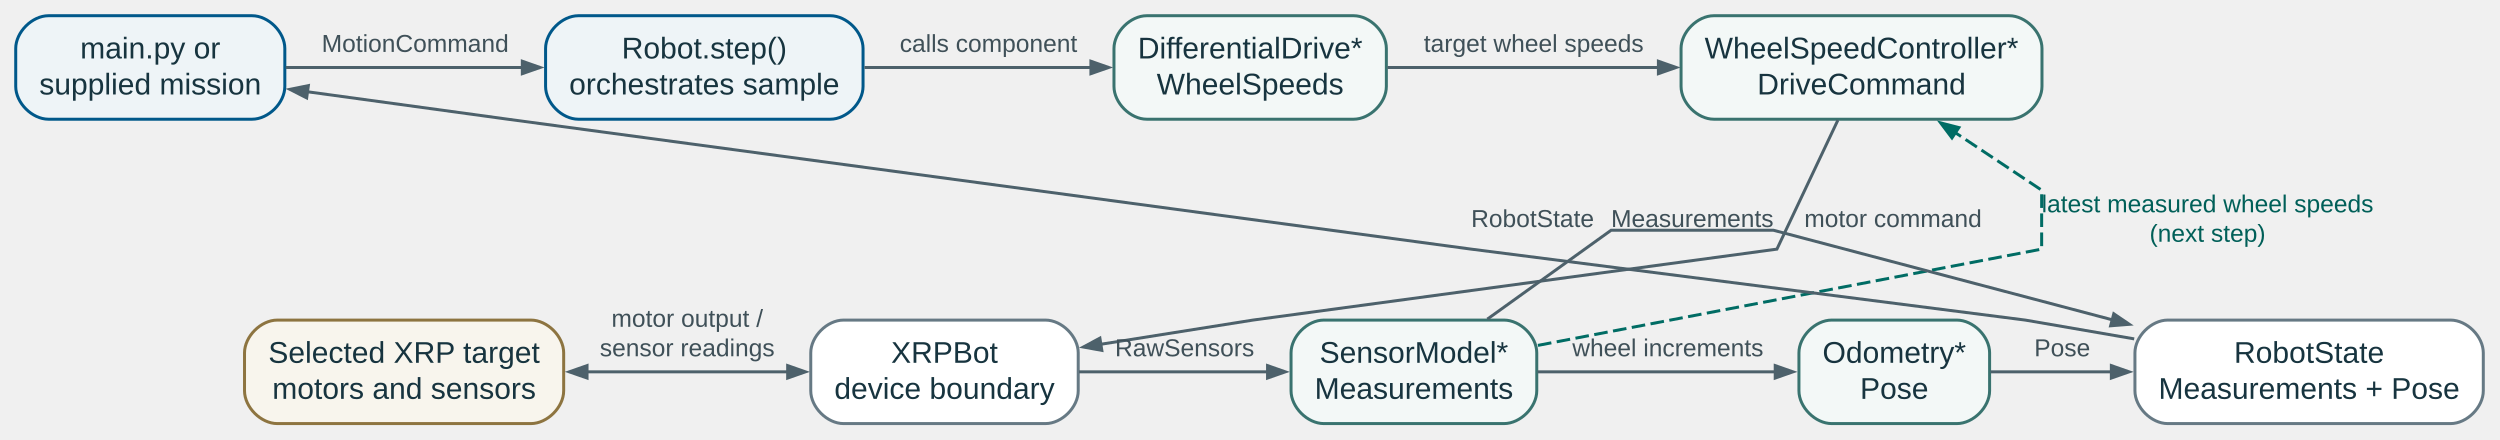
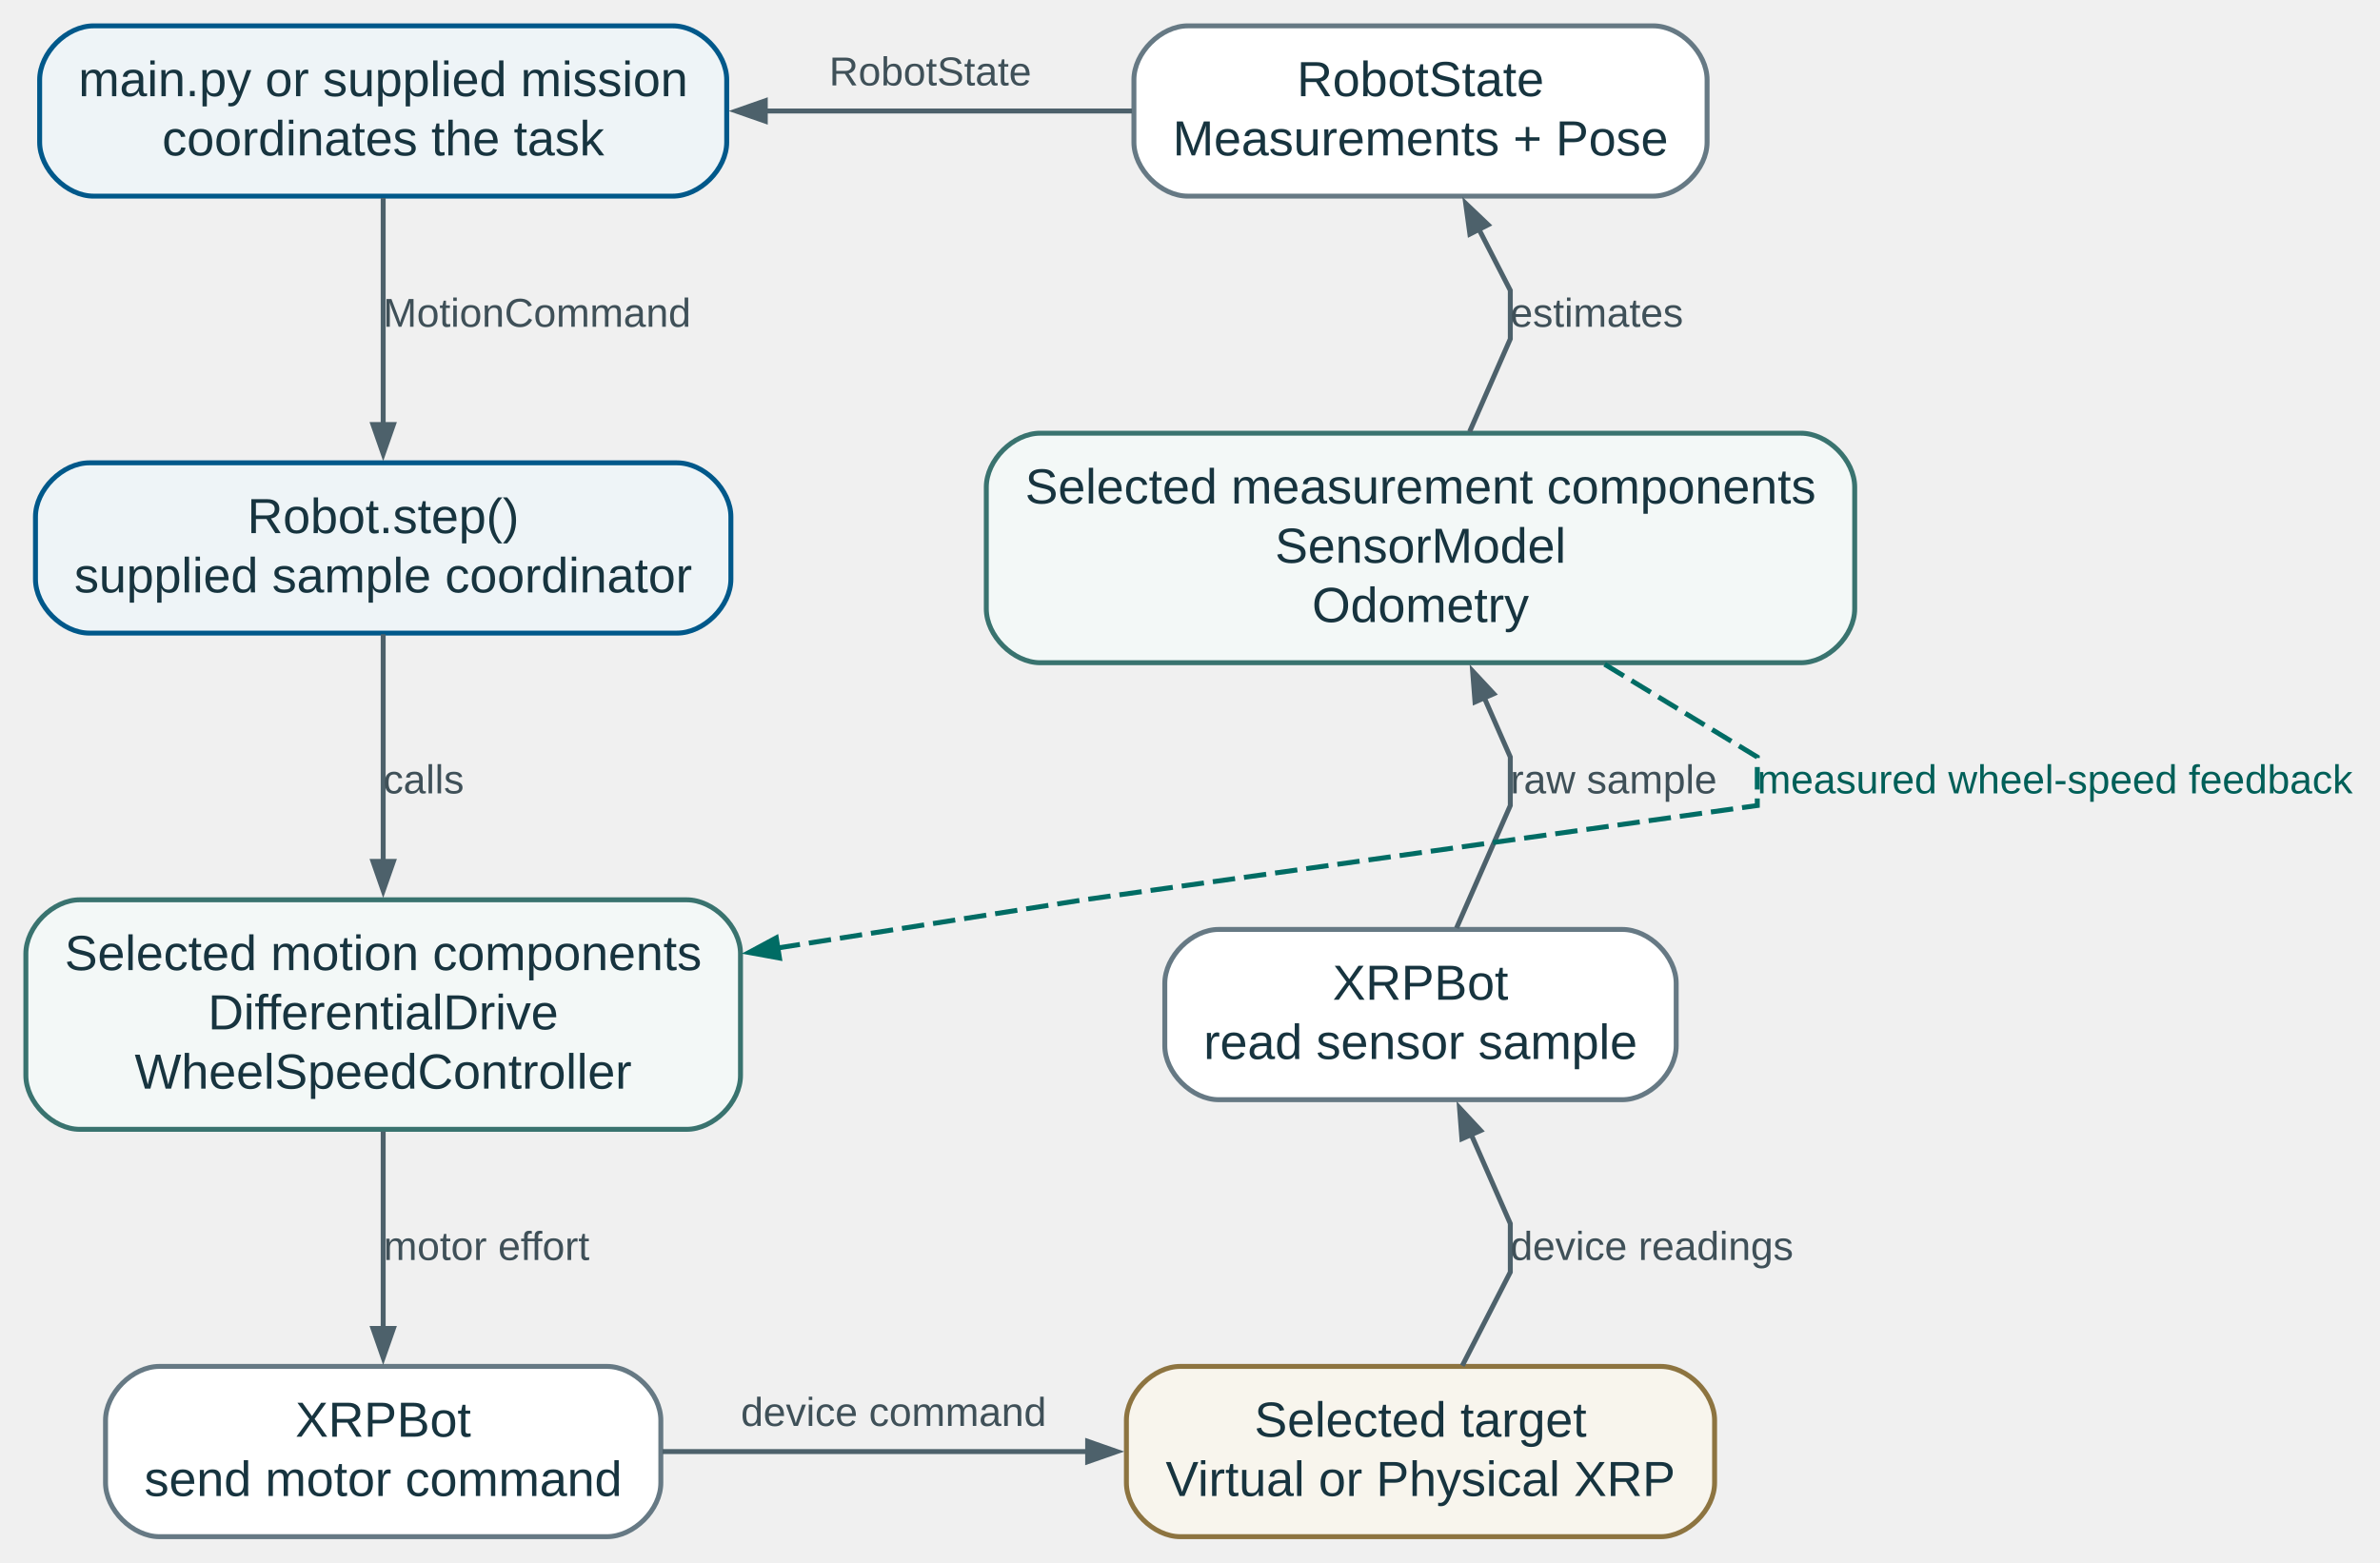
- <svg xmlns="http://www.w3.org/2000/svg" width="916pt" height="161pt" viewBox="0.00 0.00 916.00 161.00">
-   <g id="graph0" class="graph" transform="scale(1 1) rotate(0) translate(5.76 155.2)">
+ <svg xmlns="http://www.w3.org/2000/svg" width="530pt" height="348pt" viewBox="0.00 0.00 530.00 348.00">
+   <g id="graph0" class="graph" transform="scale(1 1) rotate(0) translate(5.76 342.24)">
    <g id="node1" class="node">
-       <path fill="#eef4f7" stroke="#00588a" stroke-width="1.1" d="M86.6,-149.44C86.6,-149.44 12,-149.44 12,-149.44 6,-149.44 0,-143.44 0,-137.44 0,-137.44 0,-123.52 0,-123.52 0,-117.52 6,-111.52 12,-111.52 12,-111.52 86.6,-111.52 86.6,-111.52 92.6,-111.52 98.6,-117.52 98.6,-123.52 98.6,-123.52 98.6,-137.44 98.6,-137.44 98.6,-143.44 92.6,-149.44 86.6,-149.44" />
-       <text xml:space="preserve" text-anchor="middle" x="49.3" y="-133.78" font-family="Arial" font-size="11.00" fill="#17343f">main.py or</text>
-       <text xml:space="preserve" text-anchor="middle" x="49.3" y="-120.58" font-family="Arial" font-size="11.00" fill="#17343f">supplied mission</text>
+       <path fill="#eef4f7" stroke="#00588a" stroke-width="1.1" d="M144.07,-336.48C144.07,-336.48 15.07,-336.48 15.07,-336.48 9.07,-336.48 3.07,-330.48 3.07,-324.48 3.07,-324.48 3.07,-310.56 3.07,-310.56 3.07,-304.56 9.07,-298.56 15.07,-298.56 15.07,-298.56 144.07,-298.56 144.07,-298.56 150.07,-298.56 156.07,-304.56 156.07,-310.56 156.07,-310.56 156.07,-324.48 156.07,-324.48 156.07,-330.48 150.07,-336.48 144.07,-336.48" />
+       <text xml:space="preserve" text-anchor="middle" x="79.57" y="-320.82" font-family="Arial" font-size="11.00" fill="#17343f">main.py or supplied mission</text>
+       <text xml:space="preserve" text-anchor="middle" x="79.57" y="-307.62" font-family="Arial" font-size="11.00" fill="#17343f">coordinates the task</text>
    </g>
    <g id="node2" class="node">
-       <path fill="#eef4f7" stroke="#00588a" stroke-width="1.1" d="M298.46,-149.44C298.46,-149.44 206.14,-149.44 206.14,-149.44 200.14,-149.44 194.14,-143.44 194.14,-137.44 194.14,-137.44 194.14,-123.52 194.14,-123.52 194.14,-117.52 200.14,-111.52 206.14,-111.52 206.14,-111.52 298.46,-111.52 298.46,-111.52 304.46,-111.52 310.46,-117.52 310.46,-123.52 310.46,-123.52 310.46,-137.44 310.46,-137.44 310.46,-143.44 304.46,-149.44 298.46,-149.44" />
-       <text xml:space="preserve" text-anchor="middle" x="252.3" y="-133.78" font-family="Arial" font-size="11.00" fill="#17343f">Robot.step()</text>
-       <text xml:space="preserve" text-anchor="middle" x="252.3" y="-120.58" font-family="Arial" font-size="11.00" fill="#17343f">orchestrates sample</text>
+       <path fill="#eef4f7" stroke="#00588a" stroke-width="1.1" d="M145,-239.16C145,-239.16 14.14,-239.16 14.14,-239.16 8.14,-239.16 2.14,-233.16 2.14,-227.16 2.14,-227.16 2.14,-213.24 2.14,-213.24 2.14,-207.24 8.14,-201.24 14.14,-201.24 14.14,-201.24 145,-201.24 145,-201.24 151,-201.24 157,-207.24 157,-213.24 157,-213.24 157,-227.16 157,-227.16 157,-233.16 151,-239.16 145,-239.16" />
+       <text xml:space="preserve" text-anchor="middle" x="79.57" y="-223.5" font-family="Arial" font-size="11.00" fill="#17343f">Robot.step()</text>
+       <text xml:space="preserve" text-anchor="middle" x="79.57" y="-210.3" font-family="Arial" font-size="11.00" fill="#17343f">supplied sample coordinator</text>
    </g>
    <g id="edge1" class="edge">
-       <path fill="none" stroke="#4d616b" stroke-width="1.1" d="M98.96,-130.48C125.14,-130.48 157.61,-130.48 185.92,-130.48" />
-       <polygon fill="#4d616b" stroke="#4d616b" stroke-width="1.1" points="185.62,-132.76 192.12,-130.48 185.62,-128.21 185.62,-132.76" />
-       <text xml:space="preserve" text-anchor="middle" x="146.37" y="-136.18" font-family="Arial" font-size="9.00" fill="#3f5058">MotionCommand</text>
+       <path fill="none" stroke="#4d616b" stroke-width="1.1" d="M79.57,-298.14C79.57,-283.77 79.57,-263.59 79.57,-247.51" />
+       <polygon fill="#4d616b" stroke="#4d616b" stroke-width="1.1" points="81.85,-247.69 79.57,-241.19 77.3,-247.69 81.85,-247.69" />
+       <text xml:space="preserve" text-anchor="middle" x="113.83" y="-269.46" font-family="Arial" font-size="9.00" fill="#3f5058">MotionCommand</text>
+     </g>
+     <g id="node3" class="node">
+       <path fill="#f3f8f7" stroke="#39736f" stroke-width="1.1" d="M147.14,-141.84C147.14,-141.84 12,-141.84 12,-141.84 6,-141.84 0,-135.84 0,-129.84 0,-129.84 0,-102.72 0,-102.72 0,-96.72 6,-90.72 12,-90.72 12,-90.72 147.14,-90.72 147.14,-90.72 153.14,-90.72 159.14,-96.72 159.14,-102.72 159.14,-102.72 159.14,-129.84 159.14,-129.84 159.14,-135.84 153.14,-141.84 147.14,-141.84" />
+       <text xml:space="preserve" text-anchor="middle" x="79.57" y="-126.18" font-family="Arial" font-size="11.00" fill="#17343f">Selected motion components</text>
+       <text xml:space="preserve" text-anchor="middle" x="79.57" y="-112.98" font-family="Arial" font-size="11.00" fill="#17343f">DifferentialDrive</text>
+       <text xml:space="preserve" text-anchor="middle" x="79.57" y="-99.78" font-family="Arial" font-size="11.00" fill="#17343f">WheelSpeedController</text>
+     </g>
+     <g id="edge2" class="edge">
+       <path fill="none" stroke="#4d616b" stroke-width="1.1" d="M79.57,-200.98C79.57,-186.91 79.57,-167.06 79.57,-150.22" />
+       <polygon fill="#4d616b" stroke="#4d616b" stroke-width="1.1" points="81.85,-150.4 79.57,-143.9 77.3,-150.4 81.85,-150.4" />
+       <text xml:space="preserve" text-anchor="middle" x="88.57" y="-165.54" font-family="Arial" font-size="9.00" fill="#3f5058">calls</text>
    </g>
    <g id="node4" class="node">
-       <path fill="#f3f8f7" stroke="#39736f" stroke-width="1.1" d="M490.2,-149.44C490.2,-149.44 414.4,-149.44 414.4,-149.44 408.4,-149.44 402.4,-143.44 402.4,-137.44 402.4,-137.44 402.4,-123.52 402.4,-123.52 402.4,-117.52 408.4,-111.52 414.4,-111.52 414.4,-111.52 490.2,-111.52 490.2,-111.52 496.2,-111.52 502.2,-117.52 502.2,-123.52 502.2,-123.52 502.2,-137.44 502.2,-137.44 502.2,-143.44 496.2,-149.44 490.2,-149.44" />
-       <text xml:space="preserve" text-anchor="middle" x="452.3" y="-133.78" font-family="Arial" font-size="11.00" fill="#17343f">DifferentialDrive*</text>
-       <text xml:space="preserve" text-anchor="middle" x="452.3" y="-120.58" font-family="Arial" font-size="11.00" fill="#17343f">WheelSpeeds</text>
+       <path fill="#ffffff" stroke="#667984" stroke-width="1.1" d="M129.4,-37.92C129.4,-37.92 29.74,-37.92 29.74,-37.92 23.74,-37.92 17.74,-31.92 17.74,-25.92 17.74,-25.92 17.74,-12 17.74,-12 17.74,-6 23.74,0 29.74,0 29.74,0 129.4,0 129.4,0 135.4,0 141.4,-6 141.4,-12 141.4,-12 141.4,-25.92 141.4,-25.92 141.4,-31.92 135.4,-37.92 129.4,-37.92" />
+       <text xml:space="preserve" text-anchor="middle" x="79.57" y="-22.26" font-family="Arial" font-size="11.00" fill="#17343f">XRPBot</text>
+       <text xml:space="preserve" text-anchor="middle" x="79.57" y="-9.06" font-family="Arial" font-size="11.00" fill="#17343f">send motor command</text>
    </g>
-     <g id="edge2" class="edge">
-       <path fill="none" stroke="#4d616b" stroke-width="1.1" d="M310.95,-130.48C337.17,-130.48 367.99,-130.48 394.15,-130.48" />
-       <polygon fill="#4d616b" stroke="#4d616b" stroke-width="1.1" points="393.95,-132.76 400.45,-130.48 393.95,-128.21 393.95,-132.76" />
-       <text xml:space="preserve" text-anchor="middle" x="356.43" y="-136.18" font-family="Arial" font-size="9.00" fill="#3f5058">calls component</text>
-     </g>
-     <g id="node3" class="node">
-       <path fill="#f8f5ed" stroke="#8d7440" stroke-width="1.1" d="M188.77,-37.92C188.77,-37.92 95.83,-37.92 95.83,-37.92 89.83,-37.92 83.83,-31.92 83.83,-25.92 83.83,-25.92 83.83,-12 83.83,-12 83.83,-6 89.83,0 95.83,0 95.83,0 188.77,0 188.77,0 194.77,0 200.77,-6 200.77,-12 200.77,-12 200.77,-25.92 200.77,-25.92 200.77,-31.92 194.77,-37.92 188.77,-37.92" />
-       <text xml:space="preserve" text-anchor="middle" x="142.3" y="-22.26" font-family="Arial" font-size="11.00" fill="#17343f">Selected XRP target</text>
-       <text xml:space="preserve" text-anchor="middle" x="142.3" y="-9.06" font-family="Arial" font-size="11.00" fill="#17343f">motors and sensors</text>
+     <g id="edge3" class="edge">
+       <path fill="none" stroke="#4d616b" stroke-width="1.1" d="M79.57,-90.24C79.57,-76.71 79.57,-60.03 79.57,-46.31" />
+       <polygon fill="#4d616b" stroke="#4d616b" stroke-width="1.1" points="81.85,-46.38 79.57,-39.88 77.3,-46.38 81.85,-46.38" />
+       <text xml:space="preserve" text-anchor="middle" x="102.58" y="-61.62" font-family="Arial" font-size="9.00" fill="#3f5058">motor effort</text>
    </g>
    <g id="node6" class="node">
-       <path fill="#ffffff" stroke="#667984" stroke-width="1.1" d="M377.3,-37.92C377.3,-37.92 303.3,-37.92 303.3,-37.92 297.3,-37.92 291.3,-31.92 291.3,-25.92 291.3,-25.92 291.3,-12 291.3,-12 291.3,-6 297.3,0 303.3,0 303.3,0 377.3,0 377.3,0 383.3,0 389.3,-6 389.3,-12 389.3,-12 389.3,-25.92 389.3,-25.92 389.3,-31.92 383.3,-37.92 377.3,-37.92" />
-       <text xml:space="preserve" text-anchor="middle" x="340.3" y="-22.26" font-family="Arial" font-size="11.00" fill="#17343f">XRPBot</text>
-       <text xml:space="preserve" text-anchor="middle" x="340.3" y="-9.06" font-family="Arial" font-size="11.00" fill="#17343f">device boundary</text>
+       <path fill="#f8f5ed" stroke="#8d7440" stroke-width="1.1" d="M364.06,-37.92C364.06,-37.92 257.08,-37.92 257.08,-37.92 251.08,-37.92 245.08,-31.92 245.08,-25.92 245.08,-25.92 245.08,-12 245.08,-12 245.08,-6 251.08,0 257.08,0 257.08,0 364.06,0 364.06,0 370.06,0 376.06,-6 376.06,-12 376.06,-12 376.06,-25.92 376.06,-25.92 376.06,-31.92 370.06,-37.92 364.06,-37.92" />
+       <text xml:space="preserve" text-anchor="middle" x="310.57" y="-22.26" font-family="Arial" font-size="11.00" fill="#17343f">Selected target</text>
+       <text xml:space="preserve" text-anchor="middle" x="310.57" y="-9.06" font-family="Arial" font-size="11.00" fill="#17343f">Virtual or Physical XRP</text>
    </g>
-     <g id="edge5" class="edge">
-       <path fill="none" stroke="#4d616b" stroke-width="1.1" d="M209,-18.96C233.01,-18.96 259.85,-18.96 282.99,-18.96" />
-       <polygon fill="#4d616b" stroke="#4d616b" stroke-width="1.1" points="209.33,-16.69 202.83,-18.96 209.33,-21.24 209.33,-16.69" />
-       <polygon fill="#4d616b" stroke="#4d616b" stroke-width="1.1" points="282.84,-21.24 289.34,-18.96 282.84,-16.69 282.84,-21.24" />
-       <text xml:space="preserve" text-anchor="middle" x="246.04" y="-35.46" font-family="Arial" font-size="9.00" fill="#3f5058">motor output /</text>
-       <text xml:space="preserve" text-anchor="middle" x="246.04" y="-24.66" font-family="Arial" font-size="9.00" fill="#3f5058">sensor readings</text>
+     <g id="edge4" class="edge">
+       <path fill="none" stroke="#4d616b" stroke-width="1.1" d="M141.78,-18.96C170.97,-18.96 205.99,-18.96 236.54,-18.96" />
+       <polygon fill="#4d616b" stroke="#4d616b" stroke-width="1.1" points="236.45,-21.24 242.95,-18.96 236.45,-16.69 236.45,-21.24" />
+       <text xml:space="preserve" text-anchor="middle" x="193.24" y="-24.66" font-family="Arial" font-size="9.00" fill="#3f5058">device command</text>
    </g>
    <g id="node5" class="node">
-       <path fill="#f3f8f7" stroke="#39736f" stroke-width="1.1" d="M730.42,-149.44C730.42,-149.44 622.18,-149.44 622.18,-149.44 616.18,-149.44 610.18,-143.44 610.18,-137.44 610.18,-137.44 610.18,-123.52 610.18,-123.52 610.18,-117.52 616.18,-111.52 622.18,-111.52 622.18,-111.52 730.42,-111.52 730.42,-111.52 736.42,-111.52 742.42,-117.52 742.42,-123.52 742.42,-123.52 742.42,-137.44 742.42,-137.44 742.42,-143.44 736.42,-149.44 730.42,-149.44" />
-       <text xml:space="preserve" text-anchor="middle" x="676.3" y="-133.78" font-family="Arial" font-size="11.00" fill="#17343f">WheelSpeedController*</text>
-       <text xml:space="preserve" text-anchor="middle" x="676.3" y="-120.58" font-family="Arial" font-size="11.00" fill="#17343f">DriveCommand</text>
-     </g>
-     <g id="edge3" class="edge">
-       <path fill="none" stroke="#4d616b" stroke-width="1.1" d="M502.57,-130.48C531.95,-130.48 569.56,-130.48 602.27,-130.48" />
-       <polygon fill="#4d616b" stroke="#4d616b" stroke-width="1.1" points="601.88,-132.76 608.38,-130.48 601.88,-128.21 601.88,-132.76" />
-       <text xml:space="preserve" text-anchor="middle" x="556.19" y="-136.18" font-family="Arial" font-size="9.00" fill="#3f5058">target wheel speeds</text>
-     </g>
-     <g id="edge4" class="edge">
-       <path fill="none" stroke="#4d616b" stroke-width="1.1" d="M667.66,-111.22C658.49,-91.82 645.3,-63.92 645.3,-63.92 645.3,-63.92 453.3,-37.92 453.3,-37.92 453.3,-37.92 425.46,-33.5 397.43,-29.04" />
-       <polygon fill="#4d616b" stroke="#4d616b" stroke-width="1.1" points="397.95,-26.82 391.18,-28.05 397.24,-31.31 397.95,-26.82" />
-       <text xml:space="preserve" text-anchor="middle" x="687.84" y="-72.02" font-family="Arial" font-size="9.00" fill="#3f5058">motor command</text>
+       <path fill="#ffffff" stroke="#667984" stroke-width="1.1" d="M355.51,-135.24C355.51,-135.24 265.63,-135.24 265.63,-135.24 259.63,-135.24 253.63,-129.24 253.63,-123.24 253.63,-123.24 253.63,-109.32 253.63,-109.32 253.63,-103.32 259.63,-97.32 265.63,-97.32 265.63,-97.32 355.51,-97.32 355.51,-97.32 361.51,-97.32 367.51,-103.32 367.51,-109.32 367.51,-109.32 367.51,-123.24 367.51,-123.24 367.51,-129.24 361.51,-135.24 355.51,-135.24" />
+       <text xml:space="preserve" text-anchor="middle" x="310.57" y="-119.58" font-family="Arial" font-size="11.00" fill="#17343f">XRPBot</text>
+       <text xml:space="preserve" text-anchor="middle" x="310.57" y="-106.38" font-family="Arial" font-size="11.00" fill="#17343f">read sensor sample</text>
    </g>
    <g id="node7" class="node">
-       <path fill="#f3f8f7" stroke="#39736f" stroke-width="1.1" d="M545.31,-37.92C545.31,-37.92 479.28,-37.92 479.28,-37.92 473.28,-37.92 467.28,-31.92 467.28,-25.92 467.28,-25.92 467.28,-12 467.28,-12 467.28,-6 473.28,0 479.28,0 479.28,0 545.31,0 545.31,0 551.31,0 557.31,-6 557.31,-12 557.31,-12 557.31,-25.92 557.31,-25.92 557.31,-31.92 551.31,-37.92 545.31,-37.92" />
-       <text xml:space="preserve" text-anchor="middle" x="512.3" y="-22.26" font-family="Arial" font-size="11.00" fill="#17343f">SensorModel*</text>
-       <text xml:space="preserve" text-anchor="middle" x="512.3" y="-9.06" font-family="Arial" font-size="11.00" fill="#17343f">Measurements</text>
+       <path fill="#f3f8f7" stroke="#39736f" stroke-width="1.1" d="M395.26,-245.76C395.26,-245.76 225.88,-245.76 225.88,-245.76 219.88,-245.76 213.88,-239.76 213.88,-233.76 213.88,-233.76 213.88,-206.64 213.88,-206.64 213.88,-200.64 219.88,-194.64 225.88,-194.64 225.88,-194.64 395.26,-194.64 395.26,-194.64 401.26,-194.64 407.26,-200.64 407.26,-206.64 407.26,-206.64 407.26,-233.76 407.26,-233.76 407.26,-239.76 401.26,-245.76 395.26,-245.76" />
+       <text xml:space="preserve" text-anchor="middle" x="310.57" y="-230.1" font-family="Arial" font-size="11.00" fill="#17343f">Selected measurement components</text>
+       <text xml:space="preserve" text-anchor="middle" x="310.57" y="-216.9" font-family="Arial" font-size="11.00" fill="#17343f">SensorModel</text>
+       <text xml:space="preserve" text-anchor="middle" x="310.57" y="-203.7" font-family="Arial" font-size="11.00" fill="#17343f">Odometry</text>
    </g>
-     <g id="edge6" class="edge">
-       <path fill="none" stroke="#4d616b" stroke-width="1.1" d="M389.59,-18.96C411.25,-18.96 436.73,-18.96 458.85,-18.96" />
-       <polygon fill="#4d616b" stroke="#4d616b" stroke-width="1.1" points="458.67,-21.24 465.17,-18.96 458.67,-16.69 458.67,-21.24" />
-       <text xml:space="preserve" text-anchor="middle" x="428.29" y="-24.66" font-family="Arial" font-size="9.00" fill="#3f5058">RawSensors</text>
+     <g id="edge9" class="edge">
+       <path fill="none" stroke="#4d616b" stroke-width="1.1" d="M318.59,-135.55C324.15,-148.22 330.57,-162.84 330.57,-162.84 330.57,-162.84 330.57,-173.64 330.57,-173.64 330.57,-173.64 327.99,-179.51 324.69,-187.03" />
+       <polygon fill="#4d616b" stroke="#4d616b" stroke-width="1.1" points="322.71,-185.9 322.18,-192.76 326.87,-187.73 322.71,-185.9" />
+       <text xml:space="preserve" text-anchor="middle" x="353.58" y="-165.54" font-family="Arial" font-size="9.00" fill="#3f5058">raw sample</text>
+     </g>
+     <g id="edge8" class="edge">
+       <path fill="none" stroke="#4d616b" stroke-width="1.1" d="M319.87,-38.07C325.09,-48.25 330.57,-58.92 330.57,-58.92 330.57,-58.92 330.57,-69.72 330.57,-69.72 330.57,-69.72 326.33,-79.37 321.76,-89.79" />
+       <polygon fill="#4d616b" stroke="#4d616b" stroke-width="1.1" points="319.79,-88.62 319.26,-95.49 323.96,-90.45 319.79,-88.62" />
+       <text xml:space="preserve" text-anchor="middle" x="362.09" y="-61.62" font-family="Arial" font-size="9.00" fill="#3f5058">device readings</text>
+     </g>
+     <g id="edge12" class="edge">
+       <path fill="none" stroke="#006c64" stroke-width="1.1" stroke-dasharray="5,2" d="M351.58,-194.29C369.09,-183.65 385.57,-173.64 385.57,-173.64 385.57,-173.64 385.57,-162.84 385.57,-162.84 385.57,-162.84 235.57,-141.84 235.57,-141.84 235.57,-141.84 202.63,-136.65 167.03,-131.05" />
+       <polygon fill="#006c64" stroke="#006c64" stroke-width="1.1" points="167.82,-128.87 161.04,-130.11 167.11,-133.37 167.82,-128.87" />
+       <text xml:space="preserve" text-anchor="middle" x="451.86" y="-165.54" font-family="Arial" font-size="9.00" fill="#005f58">measured wheel-speed feedback</text>
+     </g>
+     <g id="node8" class="node">
+       <path fill="#ffffff" stroke="#667984" stroke-width="1.1" d="M362.39,-336.48C362.39,-336.48 258.75,-336.48 258.75,-336.48 252.75,-336.48 246.75,-330.48 246.75,-324.48 246.75,-324.48 246.75,-310.56 246.75,-310.56 246.75,-304.56 252.75,-298.56 258.75,-298.56 258.75,-298.56 362.39,-298.56 362.39,-298.56 368.39,-298.56 374.39,-304.56 374.39,-310.56 374.39,-310.56 374.39,-324.48 374.39,-324.48 374.39,-330.48 368.39,-336.48 362.39,-336.48" />
+       <text xml:space="preserve" text-anchor="middle" x="310.57" y="-320.82" font-family="Arial" font-size="11.00" fill="#17343f">RobotState</text>
+       <text xml:space="preserve" text-anchor="middle" x="310.57" y="-307.62" font-family="Arial" font-size="11.00" fill="#17343f">Measurements + Pose</text>
+     </g>
+     <g id="edge10" class="edge">
+       <path fill="none" stroke="#4d616b" stroke-width="1.1" d="M321.51,-246.11C326.18,-256.75 330.57,-266.76 330.57,-266.76 330.57,-266.76 330.57,-277.56 330.57,-277.56 330.57,-277.56 327.36,-283.82 323.51,-291.32" />
+       <polygon fill="#4d616b" stroke="#4d616b" stroke-width="1.1" points="321.57,-290.11 320.63,-296.93 325.62,-292.18 321.57,-290.11" />
+       <text xml:space="preserve" text-anchor="middle" x="349.83" y="-269.46" font-family="Arial" font-size="9.00" fill="#3f5058">estimates</text>
    </g>
    <g id="edge11" class="edge">
-       <path fill="none" stroke="#006c64" stroke-width="1.1" stroke-dasharray="5,2" d="M557.74,-28.65C624.77,-41.46 742.3,-63.92 742.3,-63.92 742.3,-63.92 742.3,-85.52 742.3,-85.52 742.3,-85.52 726.47,-96.06 710.32,-106.82" />
-       <polygon fill="#006c64" stroke="#006c64" stroke-width="1.1" points="709.44,-104.67 705.29,-110.17 711.96,-108.46 709.44,-104.67" />
-       <text xml:space="preserve" text-anchor="middle" x="803.08" y="-77.42" font-family="Arial" font-size="9.00" fill="#005f58">latest measured wheel speeds</text>
-       <text xml:space="preserve" text-anchor="middle" x="803.08" y="-66.62" font-family="Arial" font-size="9.00" fill="#005f58">(next step)</text>
-     </g>
-     <g id="node8" class="node">
-       <path fill="#f3f8f7" stroke="#39736f" stroke-width="1.1" d="M711.23,-37.92C711.23,-37.92 665.37,-37.92 665.37,-37.92 659.37,-37.92 653.37,-31.92 653.37,-25.92 653.37,-25.92 653.37,-12 653.37,-12 653.37,-6 659.37,0 665.37,0 665.37,0 711.23,0 711.23,0 717.23,0 723.23,-6 723.23,-12 723.23,-12 723.23,-25.92 723.23,-25.92 723.23,-31.92 717.23,-37.92 711.23,-37.92" />
-       <text xml:space="preserve" text-anchor="middle" x="688.3" y="-22.26" font-family="Arial" font-size="11.00" fill="#17343f">Odometry*</text>
-       <text xml:space="preserve" text-anchor="middle" x="688.3" y="-9.06" font-family="Arial" font-size="11.00" fill="#17343f">Pose</text>
-     </g>
-     <g id="edge7" class="edge">
-       <path fill="none" stroke="#4d616b" stroke-width="1.1" d="M557.62,-18.96C584.48,-18.96 618.34,-18.96 644.86,-18.96" />
-       <polygon fill="#4d616b" stroke="#4d616b" stroke-width="1.1" points="644.68,-21.24 651.18,-18.96 644.68,-16.69 644.68,-21.24" />
-       <text xml:space="preserve" text-anchor="middle" x="605.34" y="-24.66" font-family="Arial" font-size="9.00" fill="#3f5058">wheel increments</text>
-     </g>
-     <g id="node9" class="node">
-       <path fill="#ffffff" stroke="#667984" stroke-width="1.1" d="M892.12,-37.92C892.12,-37.92 788.48,-37.92 788.48,-37.92 782.48,-37.92 776.48,-31.92 776.48,-25.92 776.48,-25.92 776.48,-12 776.48,-12 776.48,-6 782.48,0 788.48,0 788.48,0 892.12,0 892.12,0 898.12,0 904.12,-6 904.12,-12 904.12,-12 904.12,-25.92 904.12,-25.92 904.12,-31.92 898.12,-37.92 892.12,-37.92" />
-       <text xml:space="preserve" text-anchor="middle" x="840.3" y="-22.26" font-family="Arial" font-size="11.00" fill="#17343f">RobotState</text>
-       <text xml:space="preserve" text-anchor="middle" x="840.3" y="-9.06" font-family="Arial" font-size="11.00" fill="#17343f">Measurements + Pose</text>
-     </g>
-     <g id="edge8" class="edge">
-       <path fill="none" stroke="#4d616b" stroke-width="1.1" d="M539.2,-38.27C559.74,-53.02 584.54,-70.83 584.54,-70.83 584.54,-70.83 644.06,-70.83 644.06,-70.83 644.06,-70.83 712.25,-52.8 768.23,-38.01" />
-       <polygon fill="#4d616b" stroke="#4d616b" stroke-width="1.1" points="768.73,-40.23 774.43,-36.37 767.57,-35.83 768.73,-40.23" />
-       <text xml:space="preserve" text-anchor="middle" x="614.3" y="-72.02" font-family="Arial" font-size="9.00" fill="#3f5058">Measurements</text>
-     </g>
-     <g id="edge9" class="edge">
-       <path fill="none" stroke="#4d616b" stroke-width="1.1" d="M723.55,-18.96C736.85,-18.96 752.5,-18.96 767.95,-18.96" />
-       <polygon fill="#4d616b" stroke="#4d616b" stroke-width="1.1" points="767.84,-21.24 774.34,-18.96 767.84,-16.69 767.84,-21.24" />
-       <text xml:space="preserve" text-anchor="middle" x="749.85" y="-24.66" font-family="Arial" font-size="9.00" fill="#3f5058">Pose</text>
-     </g>
-     <g id="edge10" class="edge">
-       <path fill="none" stroke="#4d616b" stroke-width="1.1" d="M776.21,-31.03C754.81,-34.72 736.3,-37.92 736.3,-37.92 736.3,-37.92 533.27,-63.92 533.27,-63.92 533.27,-63.92 180.3,-111.52 180.3,-111.52 180.3,-111.52 141.94,-116.78 106.74,-121.6" />
-       <polygon fill="#4d616b" stroke="#4d616b" stroke-width="1.1" points="106.6,-119.33 100.47,-122.46 107.22,-123.83 106.6,-119.33" />
-       <text xml:space="preserve" text-anchor="middle" x="555.78" y="-72.02" font-family="Arial" font-size="9.00" fill="#3f5058">RobotState</text>
+       <path fill="none" stroke="#4d616b" stroke-width="1.1" d="M246.32,-317.52C220.97,-317.52 191.49,-317.52 164.43,-317.52" />
+       <polygon fill="#4d616b" stroke="#4d616b" stroke-width="1.1" points="164.66,-315.25 158.16,-317.52 164.66,-319.8 164.66,-315.25" />
+       <text xml:space="preserve" text-anchor="middle" x="201.41" y="-323.22" font-family="Arial" font-size="9.00" fill="#3f5058">RobotState</text>
    </g>
  </g>
</svg>
